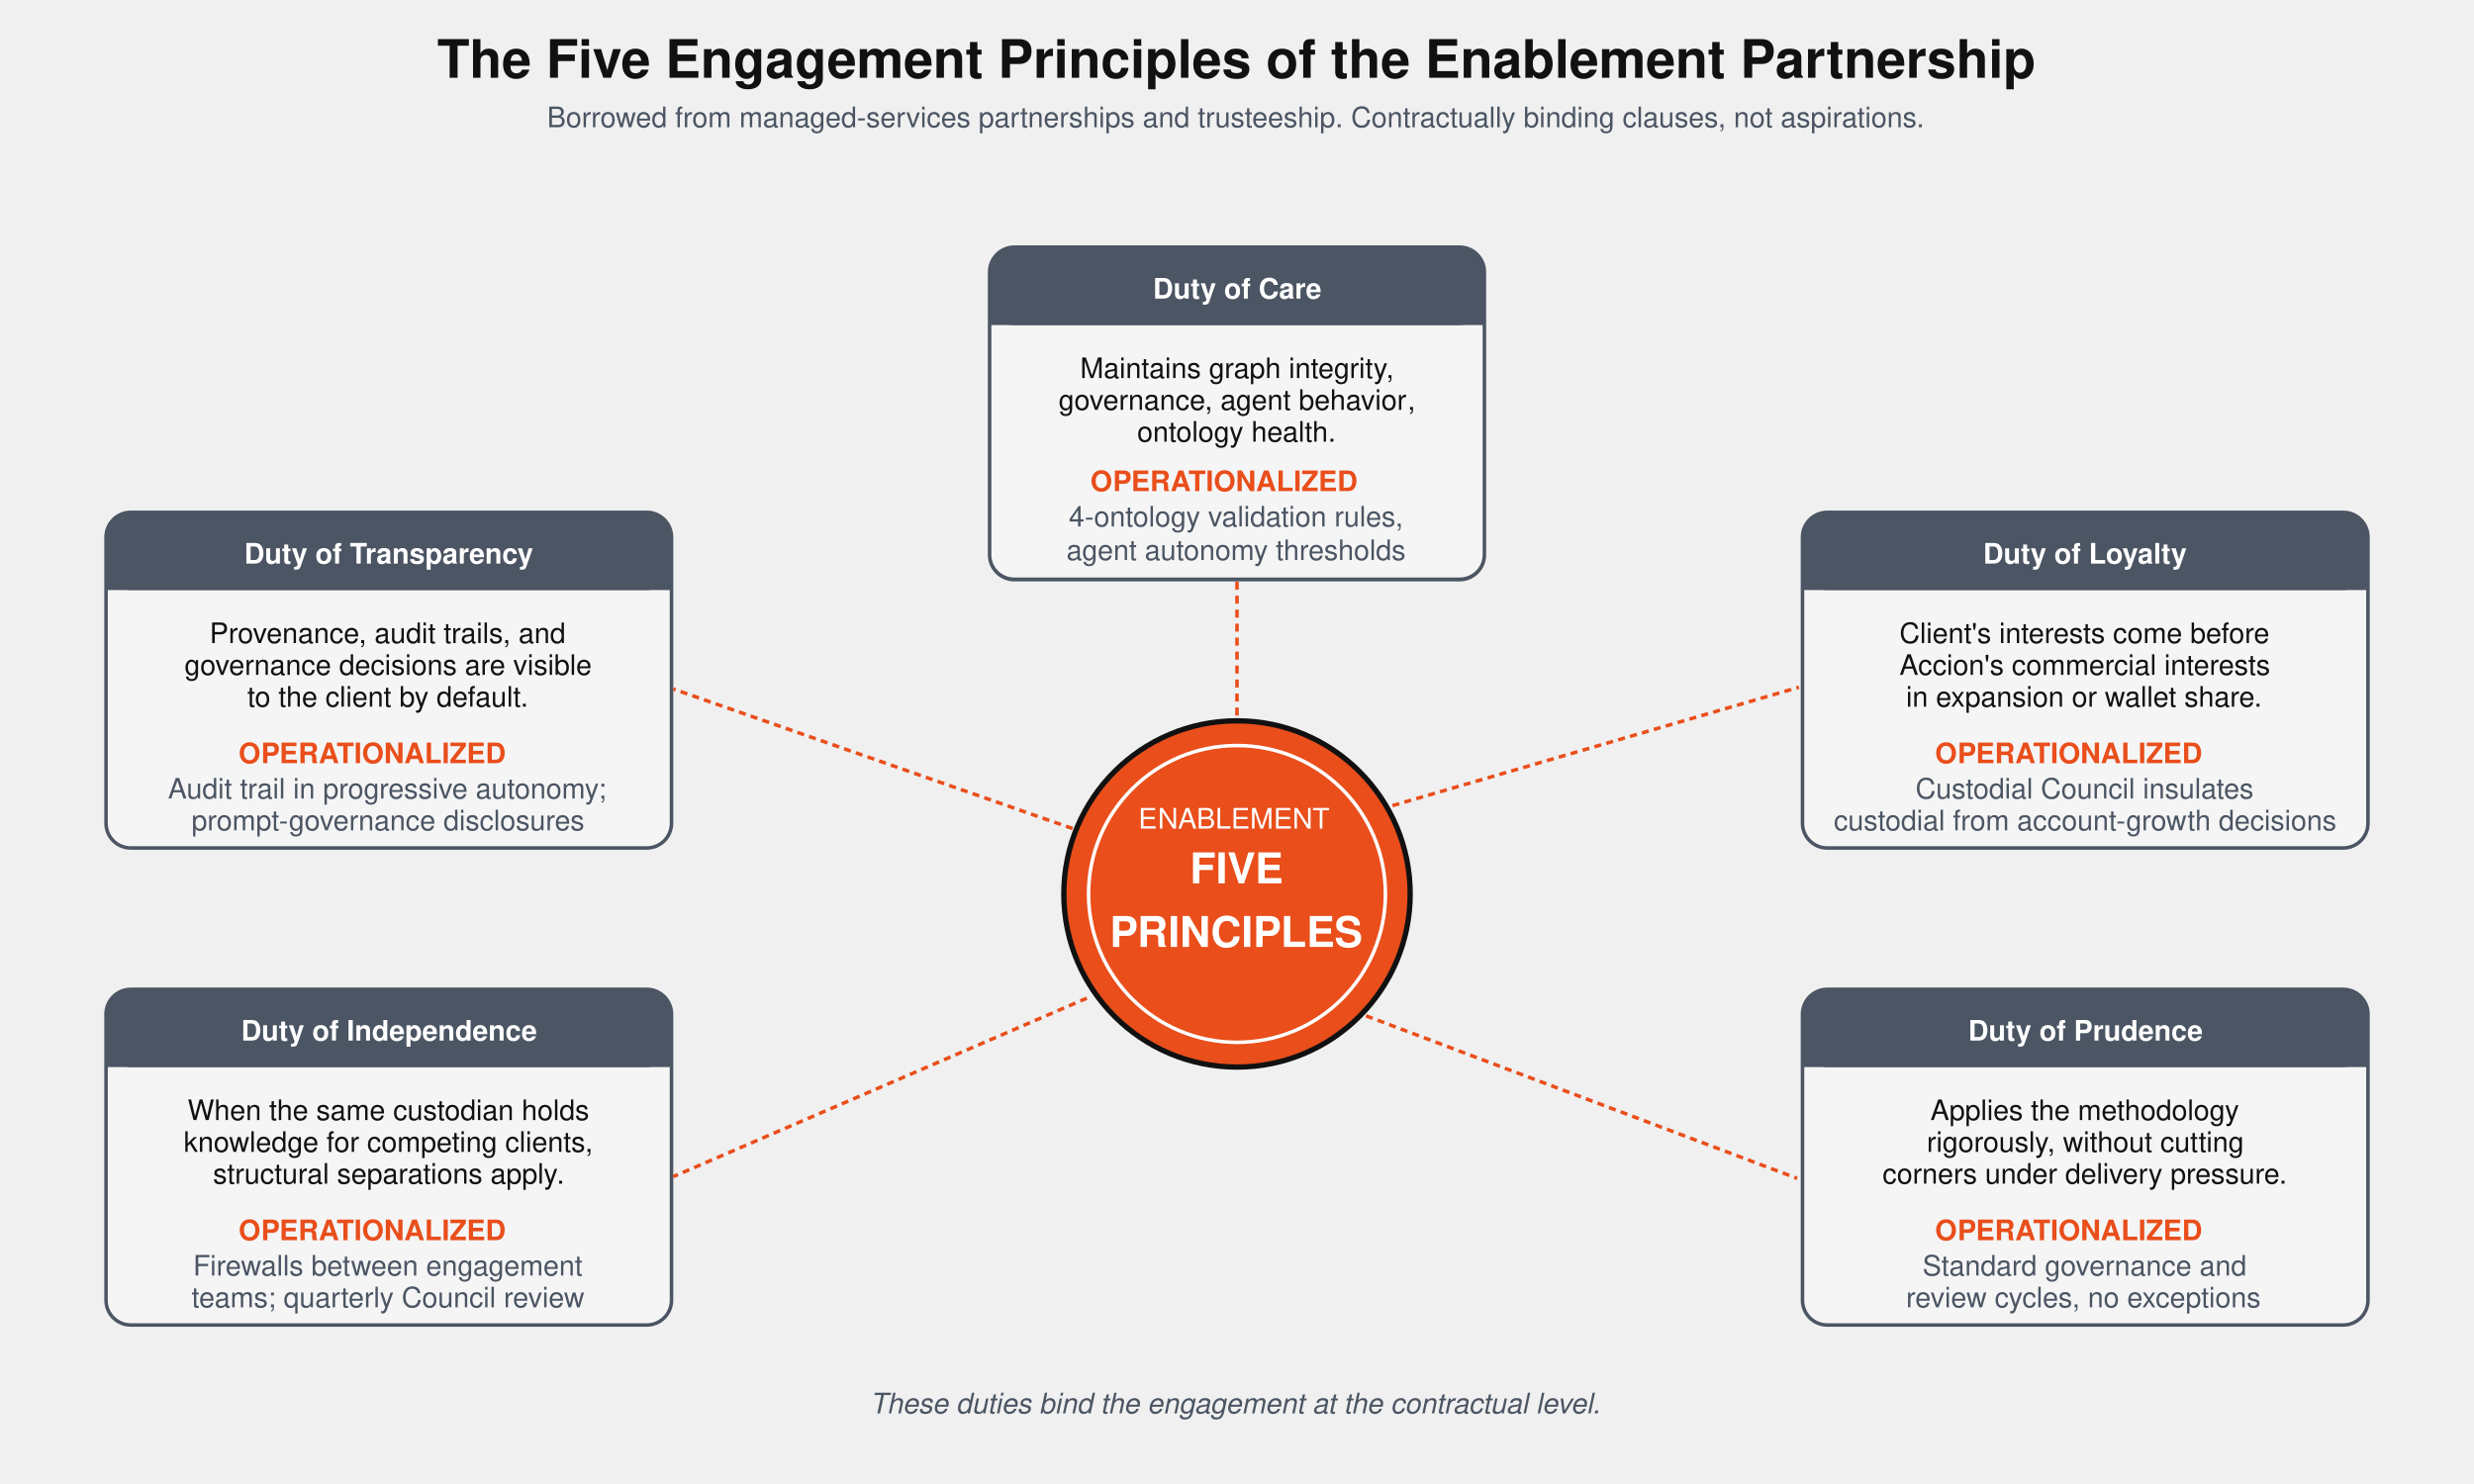
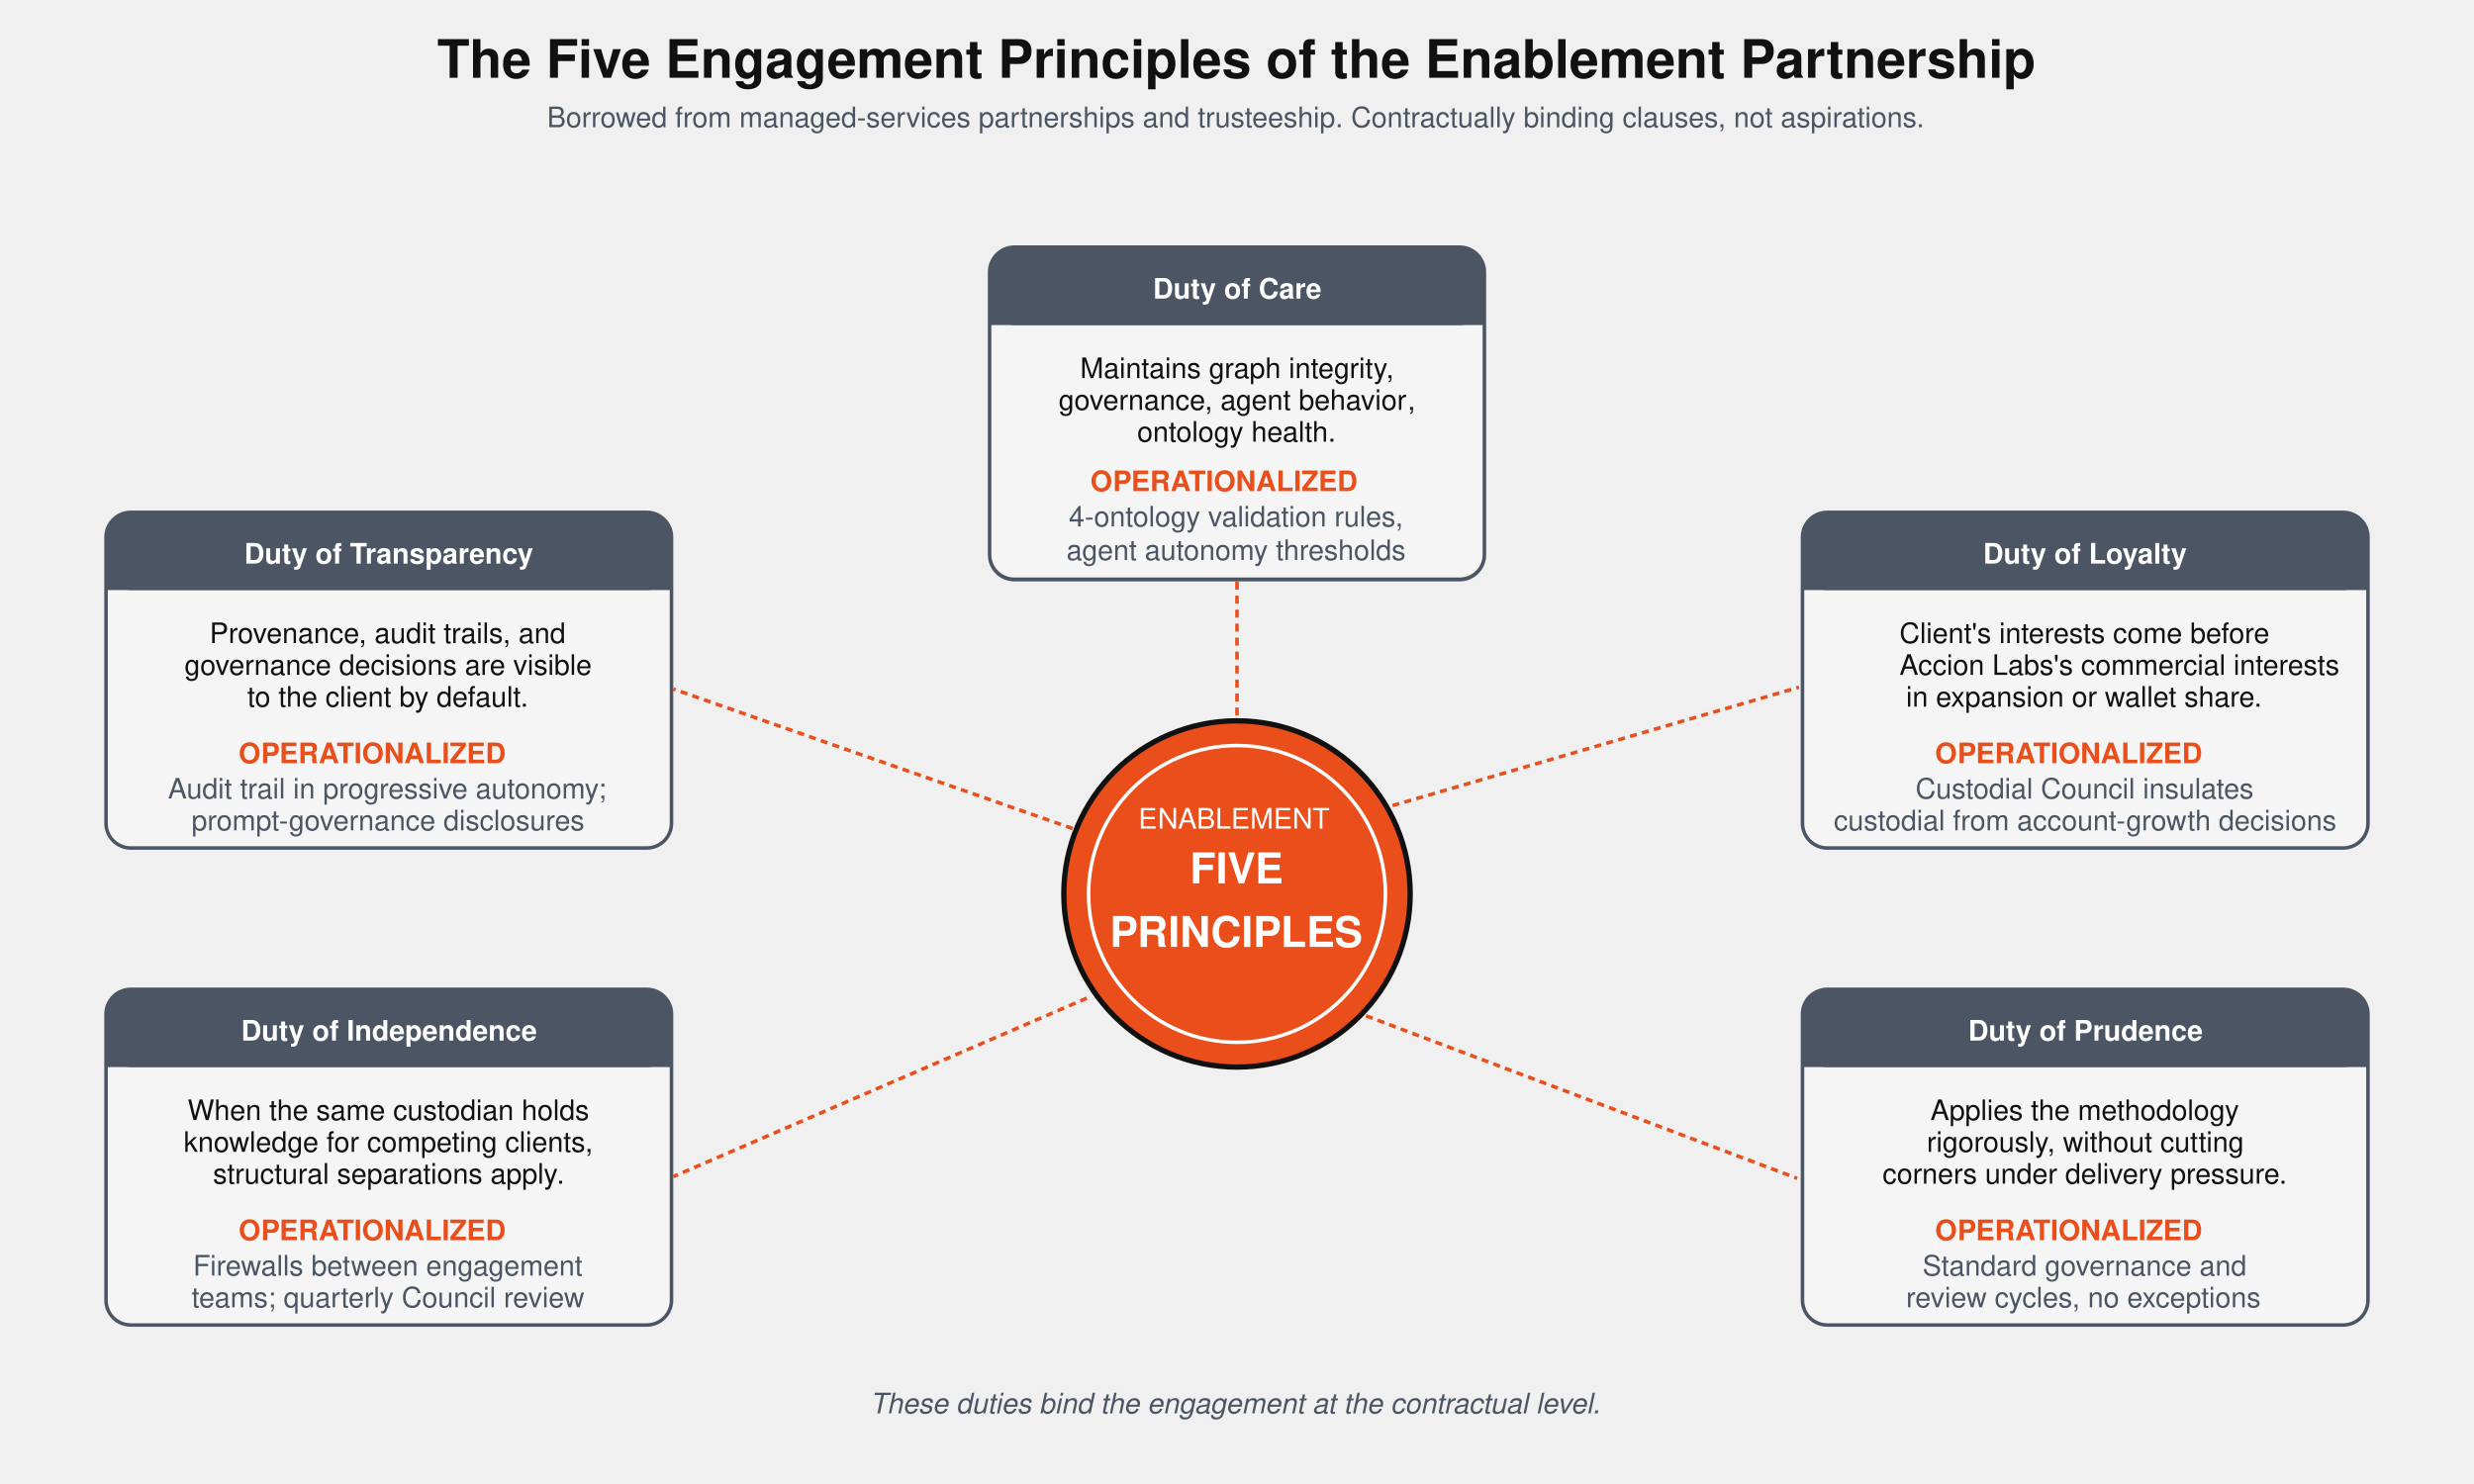
<svg xmlns="http://www.w3.org/2000/svg" width="1400px" height="840px" version="1.1" xml:space="preserve" style="fill-rule:evenodd;clip-rule:evenodd;">
  <g transform="matrix(1,0,0,1,700,44)">
    <text x="-452.6px" y="0px" style="font-family:'Helvetica-Bold', 'Helvetica';font-weight:700;font-size:30px;fill:rgb(17,17,17);">The Five Engagement Principles of the Enablement Partnership</text>
  </g>
  <g transform="matrix(1,0,0,1,700,72)">
    <text x="-390.422px" y="0px" style="font-family:'Helvetica';font-size:16px;fill:rgb(75,85,99);">Borrowed from managed-services partnerships and trusteeship. Contractually binding clauses, not aspirations.</text>
  </g>
  <g transform="matrix(1,0,0,1,700,440)">
    <g transform="matrix(1,0,0,1,0,66)">
      <circle cx="0" cy="0" r="98" style="fill:rgb(233,78,27);stroke:rgb(17,17,17);stroke-width:3px;" />
    </g>
    <g transform="matrix(1,0,0,1,0,66)">
      <circle cx="0" cy="0" r="84" style="fill:none;stroke:white;stroke-width:2px;" />
    </g>
    <g transform="matrix(1,0,0,1,-0.16,29)">
      <text x="-55.674px" y="0px" style="font-family:'Helvetica';font-size:16px;fill:white;">E<tspan x="-44.682px -32.808px -21.816px -10.824px -1.606px 9.386px 23.034px 34.026px 45.901px " y="0px 0px 0px 0px 0px 0px 0px 0px 0px ">NABLEMENT</tspan>
      </text>
    </g>
    <g transform="matrix(1,0,0,1,0,60)">
      <text x="-26.672px" y="0px" style="font-family:'Helvetica-Bold', 'Helvetica';font-weight:700;font-size:24px;fill:white;">FIVE</text>
    </g>
    <g transform="matrix(1,0,0,1,0,96)">
      <text x="-72.012px" y="0px" style="font-family:'Helvetica-Bold', 'Helvetica';font-weight:700;font-size:24px;fill:white;">PRINCIPLES</text>
    </g>
  </g>
  <g transform="matrix(1,0,0,1,560,140)">
    <g transform="matrix(1,0,0,1.105882,0,0)">
      <path d="M280,12.66L280,157.34C280,164.327 273.727,170 266,170L14,170C6.273,170 0,164.327 0,157.34L0,12.66C0,5.673 6.273,0 14,0L266,0C273.727,0 280,5.673 280,12.66Z" style="fill:rgb(245,245,245);stroke:rgb(75,85,99);stroke-width:2px;" />
    </g>
    <path d="M280,14L280,30C280,37.727 273.727,44 266,44L14,44C6.273,44 0,37.727 0,30L0,14C0,6.273 6.273,0 14,0L266,0C273.727,0 280,6.273 280,14Z" style="fill:rgb(75,85,99);" />
    <rect x="0" y="30" width="280" height="14" style="fill:rgb(75,85,99);" />
    <g transform="matrix(1,0,0,1,140,29)">
      <text x="-47.562px" y="0px" style="font-family:'Helvetica-Bold', 'Helvetica';font-weight:700;font-size:16px;fill:white;">Duty of Care</text>
    </g>
    <g transform="matrix(1,0,0,1,140,74)">
      <text x="-88.789px" y="0px" style="font-family:'Helvetica';font-size:16px;fill:rgb(17,17,17);">Maintains graph integrity<tspan x="84.344px " y="0px ">,</tspan>
      </text>
    </g>
    <g transform="matrix(1,0,0,1,140,92)">
      <text x="-100.969px" y="0px" style="font-family:'Helvetica';font-size:16px;fill:rgb(17,17,17);">governance, agent behavior<tspan x="96.523px " y="0px ">,</tspan>
      </text>
    </g>
    <g transform="matrix(1,0,0,1,140,110)">
      <text x="-56.488px" y="0px" style="font-family:'Helvetica';font-size:16px;fill:rgb(17,17,17);">ontology health.</text>
    </g>
    <g transform="matrix(1,0,0,1,57,138)">
      <text x="0px" y="0px" style="font-family:'Helvetica-Bold', 'Helvetica';font-weight:700;font-size:16px;fill:rgb(233,78,27);">O<tspan x="12.685px 23.597px 34.509px 46.304px 56.919px 66.932px 71.617px 84.303px 96.097px 107.892px 117.906px 122.591px 132.604px 143.516px " y="0px 0px 0px 0px 0px 0px 0px 0px 0px 0px 0px 0px 0px 0px ">PERATIONALIZED</tspan>
      </text>
    </g>
    <g transform="matrix(1,0,0,1,140,158)">
      <text x="-95.168px" y="0px" style="font-family:'Helvetica';font-size:16px;fill:rgb(75,85,99);">4-ontology validation rules,</text>
    </g>
  </g>
  <g transform="matrix(1,0,0,1,700,317)">
    <text x="-96.508px" y="0px" style="font-family:'Helvetica';font-size:16px;fill:rgb(75,85,99);">agent autonomy thresholds</text>
  </g>
  <g transform="matrix(1,0,0,1.130435,0,-52.82609)">
    <path d="M700,405L700,336" style="fill:none;fill-rule:nonzero;stroke:rgb(233,78,27);stroke-width:2px;stroke-dasharray:4,3;" />
  </g>
  <g transform="matrix(1,0,0,1,1020,290)">
    <path d="M320,14L320,176C320,183.727 313.727,190 306,190L14,190C6.273,190 0,183.727 0,176L0,14C0,6.273 6.273,0 14,0L306,0C313.727,0 320,6.273 320,14Z" style="fill:rgb(245,245,245);stroke:rgb(75,85,99);stroke-width:2px;" />
    <path d="M320,14L320,30C320,37.727 313.727,44 306,44L14,44C6.273,44 0,37.727 0,30L0,14C0,6.273 6.273,0 14,0L306,0C313.727,0 320,6.273 320,14Z" style="fill:rgb(75,85,99);" />
    <rect x="0" y="30" width="320" height="14" style="fill:rgb(75,85,99);" />
    <g transform="matrix(1,0,0,1,160,29)">
      <text x="-57.781px" y="0px" style="font-family:'Helvetica-Bold', 'Helvetica';font-weight:700;font-size:16px;fill:white;">Duty of Loyalty</text>
    </g>
    <g transform="matrix(1,0,0,1,160,74)">
      <text x="-105.129px" y="0px" style="font-family:'Helvetica';font-size:16px;fill:rgb(17,17,17);">Client's interests come before</text>
    </g>
    <g transform="matrix(1,0,0,1,160,92)">
-       <text x="-105.113px" y="0px" style="font-family:'Helvetica';font-size:16px;fill:rgb(17,17,17);">Accion's commercial interests</text>
+       <text x="-105.113px" y="0px" style="font-family:'Helvetica';font-size:16px;fill:rgb(17,17,17);">Accion Labs's commercial interests</text>
    </g>
    <g transform="matrix(1,0,0,1,160,110)">
      <text x="-101.391px" y="0px" style="font-family:'Helvetica';font-size:16px;fill:rgb(17,17,17);">in expansion or wallet share.</text>
    </g>
    <g transform="matrix(1,0,0,1,75,142)">
      <text x="0px" y="0px" style="font-family:'Helvetica-Bold', 'Helvetica';font-weight:700;font-size:16px;fill:rgb(233,78,27);">O<tspan x="12.685px 23.597px 34.509px 46.304px 56.919px 66.932px 71.617px 84.303px 96.097px 107.892px 117.906px 122.591px 132.604px 143.516px " y="0px 0px 0px 0px 0px 0px 0px 0px 0px 0px 0px 0px 0px 0px ">PERATIONALIZED</tspan>
      </text>
    </g>
    <g transform="matrix(1,0,0,1,160,162)">
      <text x="-96.051px" y="0px" style="font-family:'Helvetica';font-size:16px;fill:rgb(75,85,99);">Custodial Council insulates</text>
    </g>
    <g transform="matrix(1,0,0,1,160,180)">
      <text x="-142.289px" y="0px" style="font-family:'Helvetica';font-size:16px;fill:rgb(75,85,99);">custodial from account-growth decisions</text>
    </g>
  </g>
  <path d="M788,456L1018,389" style="fill:none;fill-rule:nonzero;stroke:rgb(233,78,27);stroke-width:2px;stroke-dasharray:4,3;" />
  <g transform="matrix(1,0,0,1,1020,560)">
    <path d="M320,14L320,176C320,183.727 313.727,190 306,190L14,190C6.273,190 0,183.727 0,176L0,14C0,6.273 6.273,0 14,0L306,0C313.727,0 320,6.273 320,14Z" style="fill:rgb(245,245,245);stroke:rgb(75,85,99);stroke-width:2px;" />
    <path d="M320,14L320,30C320,37.727 313.727,44 306,44L14,44C6.273,44 0,37.727 0,30L0,14C0,6.273 6.273,0 14,0L306,0C313.727,0 320,6.273 320,14Z" style="fill:rgb(75,85,99);" />
    <rect x="0" y="30" width="320" height="14" style="fill:rgb(75,85,99);" />
    <g transform="matrix(1,0,0,1,160,29)">
      <text x="-66.23px" y="0px" style="font-family:'Helvetica-Bold', 'Helvetica';font-weight:700;font-size:16px;fill:white;">Duty of Prudence</text>
    </g>
    <g transform="matrix(1,0,0,1,160,74)">
      <text x="-87.613px" y="0px" style="font-family:'Helvetica';font-size:16px;fill:rgb(17,17,17);">Applies the methodology</text>
    </g>
    <g transform="matrix(1,0,0,1,160,92)">
      <text x="-89.676px" y="0px" style="font-family:'Helvetica';font-size:16px;fill:rgb(17,17,17);">rigorously<tspan x="-21.496px -17.051px " y="0px 0px ">, </tspan>without cutting</text>
    </g>
    <g transform="matrix(1,0,0,1,160,110)">
      <text x="-114.719px" y="0px" style="font-family:'Helvetica';font-size:16px;fill:rgb(17,17,17);">corners under delivery pressure.</text>
    </g>
    <g transform="matrix(1,0,0,1,75,142)">
      <text x="0px" y="0px" style="font-family:'Helvetica-Bold', 'Helvetica';font-weight:700;font-size:16px;fill:rgb(233,78,27);">O<tspan x="12.685px 23.597px 34.509px 46.304px 56.919px 66.932px 71.617px 84.303px 96.097px 107.892px 117.906px 122.591px 132.604px 143.516px " y="0px 0px 0px 0px 0px 0px 0px 0px 0px 0px 0px 0px 0px 0px ">PERATIONALIZED</tspan>
      </text>
    </g>
    <g transform="matrix(1,0,0,1,160,162)">
      <text x="-92.07px" y="0px" style="font-family:'Helvetica';font-size:16px;fill:rgb(75,85,99);">Standard governance and</text>
    </g>
    <g transform="matrix(1,0,0,1,160,180)">
      <text x="-101.379px" y="0px" style="font-family:'Helvetica';font-size:16px;fill:rgb(75,85,99);">review cycles, no exceptions</text>
    </g>
  </g>
  <path d="M773,575L1017,667" style="fill:none;fill-rule:nonzero;stroke:rgb(233,78,27);stroke-width:2px;stroke-dasharray:4,3;" />
  <g transform="matrix(1,0,0,1,60,560)">
    <path d="M320,14L320,176C320,183.727 313.727,190 306,190L14,190C6.273,190 0,183.727 0,176L0,14C0,6.273 6.273,0 14,0L306,0C313.727,0 320,6.273 320,14Z" style="fill:rgb(245,245,245);stroke:rgb(75,85,99);stroke-width:2px;" />
    <path d="M320,14L320,30C320,37.727 313.727,44 306,44L14,44C6.273,44 0,37.727 0,30L0,14C0,6.273 6.273,0 14,0L306,0C313.727,0 320,6.273 320,14Z" style="fill:rgb(75,85,99);" />
    <rect x="0" y="30" width="320" height="14" style="fill:rgb(75,85,99);" />
    <g transform="matrix(1,0,0,1,160,29)">
      <text x="-83.562px" y="0px" style="font-family:'Helvetica-Bold', 'Helvetica';font-weight:700;font-size:16px;fill:white;">Duty of Independence</text>
    </g>
    <g transform="matrix(1,0,0,1,160,74)">
      <text x="-113.844px" y="0px" style="font-family:'Helvetica';font-size:16px;fill:rgb(17,17,17);">When the same custodian holds</text>
    </g>
    <g transform="matrix(1,0,0,1,160,92)">
      <text x="-116.062px" y="0px" style="font-family:'Helvetica';font-size:16px;fill:rgb(17,17,17);">knowledge for competing clients,</text>
    </g>
    <g transform="matrix(1,0,0,1,160,110)">
      <text x="-99.461px" y="0px" style="font-family:'Helvetica';font-size:16px;fill:rgb(17,17,17);">structural separations apply<tspan x="95.016px " y="0px ">.</tspan>
      </text>
    </g>
    <g transform="matrix(1,0,0,1,75,142)">
      <text x="0px" y="0px" style="font-family:'Helvetica-Bold', 'Helvetica';font-weight:700;font-size:16px;fill:rgb(233,78,27);">O<tspan x="12.685px 23.597px 34.509px 46.304px 56.919px 66.932px 71.617px 84.303px 96.097px 107.892px 117.906px 122.591px 132.604px 143.516px " y="0px 0px 0px 0px 0px 0px 0px 0px 0px 0px 0px 0px 0px 0px ">PERATIONALIZED</tspan>
      </text>
    </g>
    <g transform="matrix(1,0,0,1,160,162)">
      <text x="-110.73px" y="0px" style="font-family:'Helvetica';font-size:16px;fill:rgb(75,85,99);">Firewalls between engagement</text>
    </g>
    <g transform="matrix(1,0,0,1,160,180)">
      <text x="-111.598px" y="0px" style="font-family:'Helvetica';font-size:16px;fill:rgb(75,85,99);">teams; quarterly Council review</text>
    </g>
  </g>
  <path d="M615,565L381,666" style="fill:none;fill-rule:nonzero;stroke:rgb(233,78,27);stroke-width:2px;stroke-dasharray:4,3;" />
  <g transform="matrix(1,0,0,1,60,290)">
    <path d="M320,14L320,176C320,183.727 313.727,190 306,190L14,190C6.273,190 0,183.727 0,176L0,14C0,6.273 6.273,0 14,0L306,0C313.727,0 320,6.273 320,14Z" style="fill:rgb(245,245,245);stroke:rgb(75,85,99);stroke-width:2px;" />
    <path d="M320,14L320,30C320,37.727 313.727,44 306,44L14,44C6.273,44 0,37.727 0,30L0,14C0,6.273 6.273,0 14,0L306,0C313.727,0 320,6.273 320,14Z" style="fill:rgb(75,85,99);" />
    <rect x="0" y="30" width="320" height="14" style="fill:rgb(75,85,99);" />
    <g transform="matrix(1,0,0,1,160,29)">
      <text x="-81.805px" y="0px" style="font-family:'Helvetica-Bold', 'Helvetica';font-weight:700;font-size:16px;fill:white;">Duty of T<tspan x="-13.359px -7.133px " y="0px 0px ">ra</tspan>nsparency</text>
    </g>
    <g transform="matrix(1,0,0,1,160,74)">
      <text x="-101.395px" y="0px" style="font-family:'Helvetica';font-size:16px;fill:rgb(17,17,17);">Provenance, audit trails, and</text>
    </g>
    <g transform="matrix(1,0,0,1,160,92)">
      <text x="-115.621px" y="0px" style="font-family:'Helvetica';font-size:16px;fill:rgb(17,17,17);">governance decisions are visible</text>
    </g>
    <g transform="matrix(1,0,0,1,160,110)">
      <text x="-80.051px" y="0px" style="font-family:'Helvetica';font-size:16px;fill:rgb(17,17,17);">to the client by default.</text>
    </g>
    <g transform="matrix(1,0,0,1,75,142)">
      <text x="0px" y="0px" style="font-family:'Helvetica-Bold', 'Helvetica';font-weight:700;font-size:16px;fill:rgb(233,78,27);">O<tspan x="12.685px 23.597px 34.509px 46.304px 56.919px 66.932px 71.617px 84.303px 96.097px 107.892px 117.906px 122.591px 132.604px 143.516px " y="0px 0px 0px 0px 0px 0px 0px 0px 0px 0px 0px 0px 0px 0px ">PERATIONALIZED</tspan>
      </text>
    </g>
    <g transform="matrix(1,0,0,1,160,162)">
      <text x="-124.949px" y="0px" style="font-family:'Helvetica';font-size:16px;fill:rgb(75,85,99);">Audit trail in progressive autonomy;</text>
    </g>
    <g transform="matrix(1,0,0,1,160,180)">
      <text x="-111.609px" y="0px" style="font-family:'Helvetica';font-size:16px;fill:rgb(75,85,99);">prompt-governance disclosures</text>
    </g>
  </g>
  <path d="M607,469L381,390" style="fill:none;fill-rule:nonzero;stroke:rgb(233,78,27);stroke-width:2px;stroke-dasharray:4,3;" />
  <g transform="matrix(1,0,0,1,700,800)">
    <text x="-207.691px" y="0px" style="font-family:'Helvetica-Oblique', 'Helvetica';font-style:italic;font-size:16px;fill:rgb(75,85,99);">These duties bind the engagement at the contractual level.</text>
  </g>
</svg>
